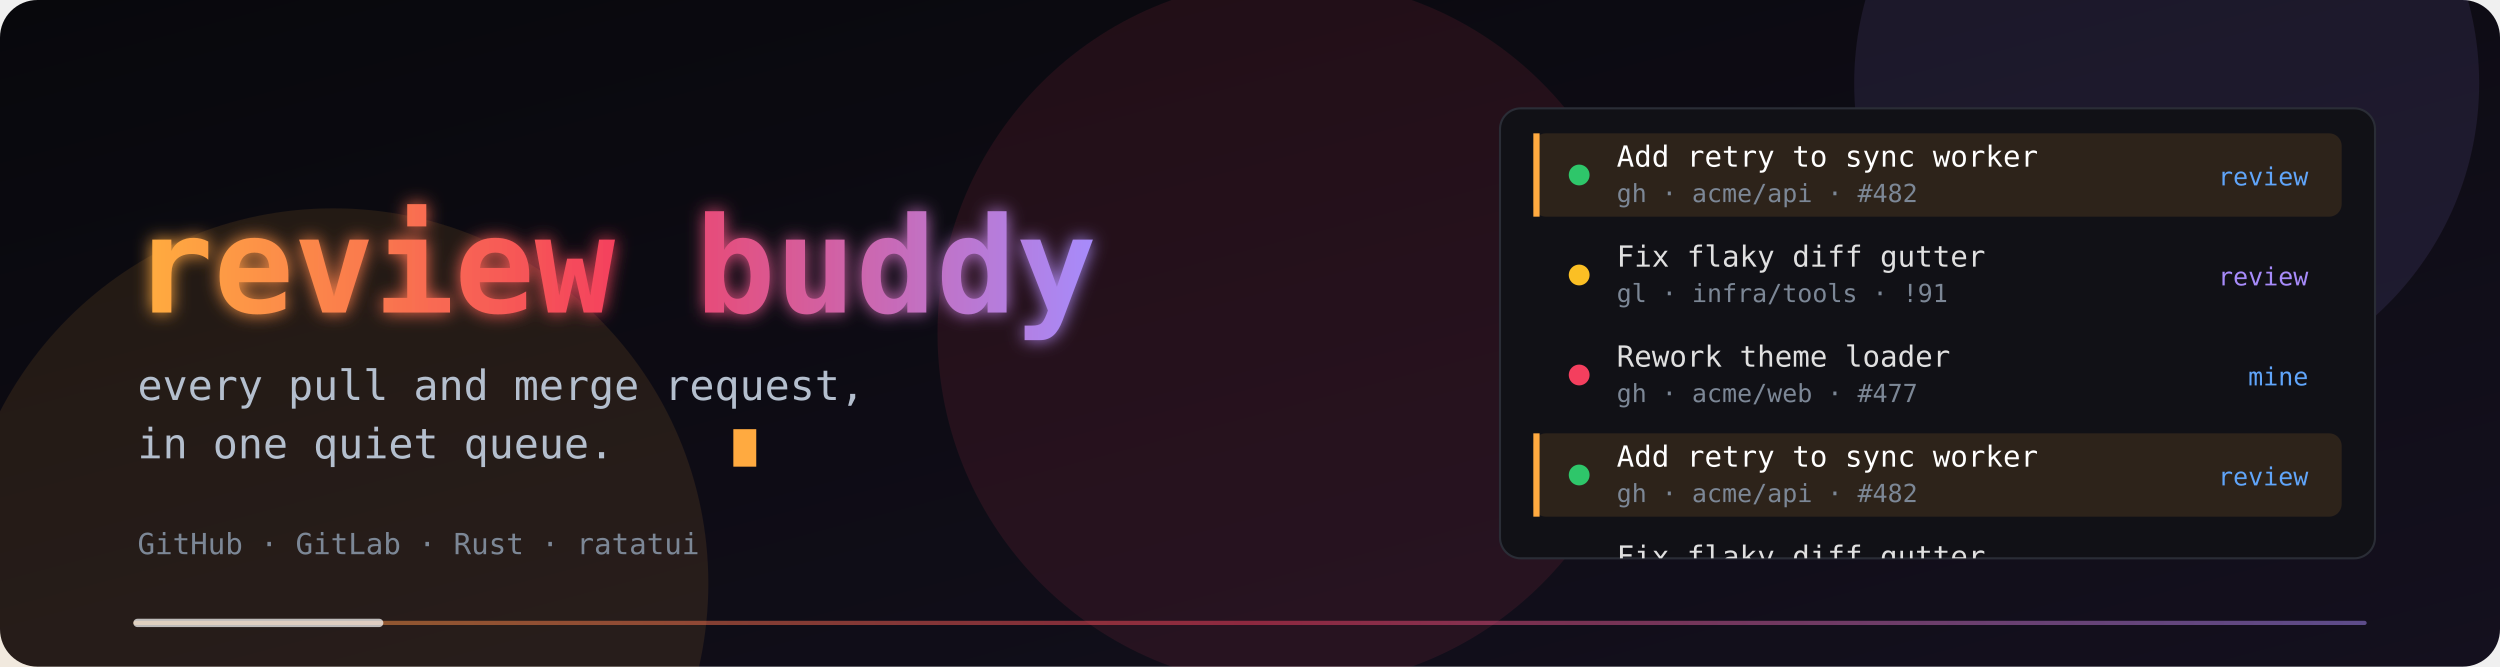
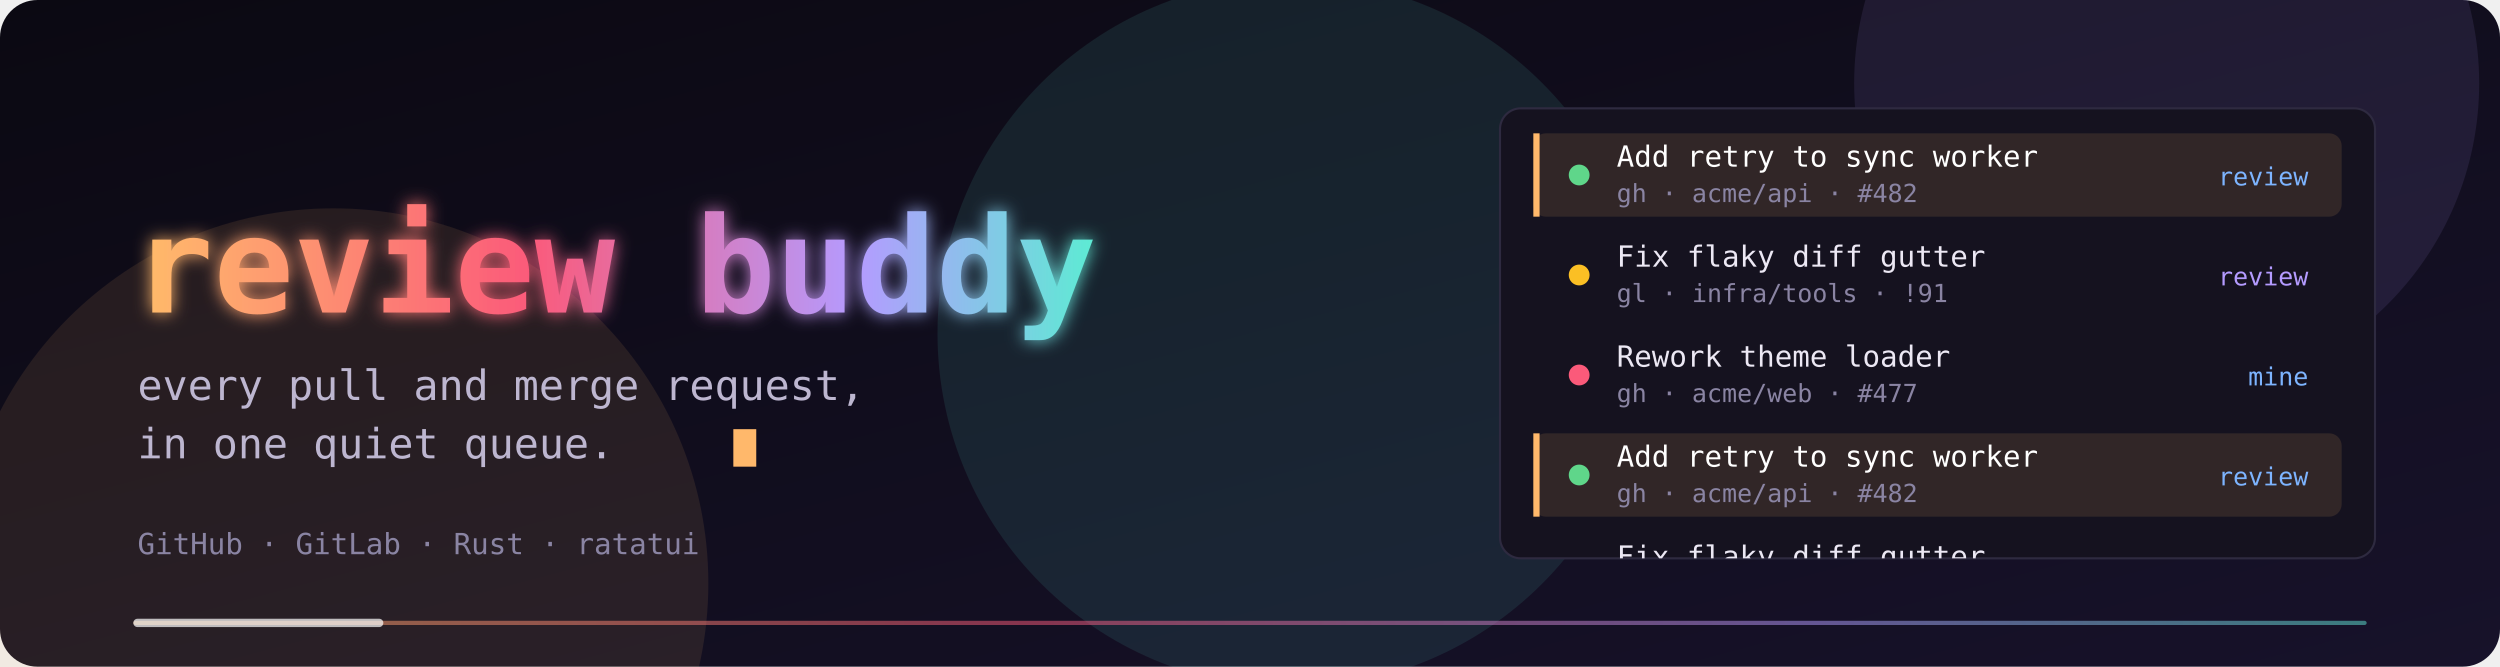
<svg xmlns="http://www.w3.org/2000/svg" width="1200" height="320" viewBox="0 0 1200 320" role="img" aria-labelledby="hero-title hero-desc">
  <defs>
    <linearGradient id="bg" x1="0" y1="0" x2="1" y2="1">
-       <stop offset="0%" stop-color="#08080c" />
-       <stop offset="100%" stop-color="#14101e" />
+       <stop offset="0%" stop-color="#0b0912" />
+       <stop offset="100%" stop-color="#17122a" />
    </linearGradient>
    <linearGradient id="brand" x1="0" y1="0" x2="1" y2="0">
-       <stop offset="0%" stop-color="#ffaa40" />
-       <stop offset="50%" stop-color="#f43f5e" />
-       <stop offset="100%" stop-color="#a78bfa" />
+       <stop offset="0%" stop-color="#ffb86b" />
+       <stop offset="40%" stop-color="#fb5a7a" />
+       <stop offset="75%" stop-color="#b49bff" />
+       <stop offset="100%" stop-color="#5eead4" />
    </linearGradient>
    <filter id="text-glow" x="-20%" y="-20%" width="140%" height="140%">
      <feGaussianBlur stdDeviation="4" result="blur" />
      <feMerge>
        <feMergeNode in="blur" />
        <feMergeNode in="SourceGraphic" />
      </feMerge>
    </filter>
    <clipPath id="queue-clip">
      <rect x="720" y="52" width="420" height="216" rx="10" />
    </clipPath>
  </defs>
  <rect width="1200" height="320" rx="18" fill="url(#bg)" />
  <g opacity="0.10">
-     <circle cx="160" cy="280" r="180" fill="#ffaa40">
+     <circle cx="160" cy="280" r="180" fill="#ffb86b">
      <animate attributeName="cx" values="160;240;160" dur="14s" repeatCount="indefinite" />
    </circle>
-     <circle cx="1040" cy="40" r="150" fill="#a78bfa">
+     <circle cx="1040" cy="40" r="150" fill="#b49bff">
      <animate attributeName="cy" values="40;90;40" dur="11s" repeatCount="indefinite" />
    </circle>
-     <circle cx="620" cy="160" r="170" fill="#f43f5e">
+     <circle cx="620" cy="160" r="170" fill="#5eead4">
      <animate attributeName="r" values="170;195;170" dur="9s" repeatCount="indefinite" />
    </circle>
  </g>
  <g font-family="'JetBrains Mono','Fira Code',ui-monospace,Menlo,Consolas,monospace">
    <text x="64" y="150" font-size="64" font-weight="700" fill="url(#brand)" filter="url(#text-glow)">review buddy</text>
-     <text x="66" y="192" font-size="20" fill="#b4bfce">every pull and merge request,</text>
-     <text x="66" y="220" font-size="20" fill="#b4bfce">in one quiet queue.</text>
-     <text x="66" y="266" font-size="14" fill="#7c8796">GitHub · GitLab · Rust · ratatui</text>
-     <rect x="352" y="206" width="11" height="18" fill="#ffaa40">
+     <text x="66" y="192" font-size="20" fill="#bdb6d0">every pull and merge request,</text>
+     <text x="66" y="220" font-size="20" fill="#bdb6d0">in one quiet queue.</text>
+     <text x="66" y="266" font-size="14" fill="#8a84a3">GitHub · GitLab · Rust · ratatui</text>
+     <rect x="352" y="206" width="11" height="18" fill="#ffb86b">
      <animate attributeName="opacity" values="1;1;0;0;1" keyTimes="0;0.5;0.5;0.95;1" dur="1.1s" repeatCount="indefinite" />
    </rect>
  </g>
-   <rect x="720" y="52" width="420" height="216" rx="10" fill="#111116" stroke="#2a2d36" />
+   <rect x="720" y="52" width="420" height="216" rx="10" fill="#15121f" stroke="#2e2a40" />
  <g clip-path="url(#queue-clip)" font-family="'JetBrains Mono','Fira Code',ui-monospace,Menlo,Consolas,monospace" font-size="14">
    <g>
      <animateTransform attributeName="transform" type="translate" values="0 0;0 -144" dur="12s" repeatCount="indefinite" />
      <g transform="translate(0 0)">
-         <rect x="736" y="64" width="388" height="40" rx="6" fill="#ffaa40" fill-opacity="0.12" />
-         <rect x="736" y="64" width="3" height="40" fill="#ffaa40" />
-         <circle cx="758" cy="84" r="5" fill="#2ec66a" />
+         <rect x="736" y="64" width="388" height="40" rx="6" fill="#ffb86b" fill-opacity="0.12" />
+         <rect x="736" y="64" width="3" height="40" fill="#ffb86b" />
+         <circle cx="758" cy="84" r="5" fill="#5fd68a" />
        <text x="776" y="80" fill="#ffffff">Add retry to sync worker</text>
-         <text x="776" y="97" fill="#7c8796" font-size="12">gh · acme/api · #482</text>
-         <text x="1108" y="89" fill="#60a5fa" font-size="12" text-anchor="end">review</text>
+         <text x="776" y="97" fill="#8a84a3" font-size="12">gh · acme/api · #482</text>
+         <text x="1108" y="89" fill="#7db4ff" font-size="12" text-anchor="end">review</text>
      </g>
      <g transform="translate(0 48)">
        <circle cx="758" cy="84" r="5" fill="#fbbf24">
          <animate attributeName="opacity" values="1;0.35;1" dur="1.6s" repeatCount="indefinite" />
        </circle>
-         <text x="776" y="80" fill="#e0e0e0">Fix flaky diff gutter</text>
-         <text x="776" y="97" fill="#7c8796" font-size="12">gl · infra/tools · !91</text>
-         <text x="1108" y="89" fill="#a78bfa" font-size="12" text-anchor="end">review</text>
+         <text x="776" y="80" fill="#ece8f4">Fix flaky diff gutter</text>
+         <text x="776" y="97" fill="#8a84a3" font-size="12">gl · infra/tools · !91</text>
+         <text x="1108" y="89" fill="#b49bff" font-size="12" text-anchor="end">review</text>
      </g>
      <g transform="translate(0 96)">
-         <circle cx="758" cy="84" r="5" fill="#f43f5e" />
-         <text x="776" y="80" fill="#e0e0e0">Rework theme loader</text>
-         <text x="776" y="97" fill="#7c8796" font-size="12">gh · acme/web · #477</text>
-         <text x="1108" y="89" fill="#60a5fa" font-size="12" text-anchor="end">mine</text>
+         <circle cx="758" cy="84" r="5" fill="#fb5a7a" />
+         <text x="776" y="80" fill="#ece8f4">Rework theme loader</text>
+         <text x="776" y="97" fill="#8a84a3" font-size="12">gh · acme/web · #477</text>
+         <text x="1108" y="89" fill="#7db4ff" font-size="12" text-anchor="end">mine</text>
      </g>
      <g transform="translate(0 144)">
-         <rect x="736" y="64" width="388" height="40" rx="6" fill="#ffaa40" fill-opacity="0.12" />
-         <rect x="736" y="64" width="3" height="40" fill="#ffaa40" />
-         <circle cx="758" cy="84" r="5" fill="#2ec66a" />
+         <rect x="736" y="64" width="388" height="40" rx="6" fill="#ffb86b" fill-opacity="0.12" />
+         <rect x="736" y="64" width="3" height="40" fill="#ffb86b" />
+         <circle cx="758" cy="84" r="5" fill="#5fd68a" />
        <text x="776" y="80" fill="#ffffff">Add retry to sync worker</text>
-         <text x="776" y="97" fill="#7c8796" font-size="12">gh · acme/api · #482</text>
-         <text x="1108" y="89" fill="#60a5fa" font-size="12" text-anchor="end">review</text>
+         <text x="776" y="97" fill="#8a84a3" font-size="12">gh · acme/api · #482</text>
+         <text x="1108" y="89" fill="#7db4ff" font-size="12" text-anchor="end">review</text>
      </g>
      <g transform="translate(0 192)">
        <circle cx="758" cy="84" r="5" fill="#fbbf24" />
-         <text x="776" y="80" fill="#e0e0e0">Fix flaky diff gutter</text>
-         <text x="776" y="97" fill="#7c8796" font-size="12">gl · infra/tools · !91</text>
-         <text x="1108" y="89" fill="#a78bfa" font-size="12" text-anchor="end">review</text>
+         <text x="776" y="80" fill="#ece8f4">Fix flaky diff gutter</text>
+         <text x="776" y="97" fill="#8a84a3" font-size="12">gl · infra/tools · !91</text>
+         <text x="1108" y="89" fill="#b49bff" font-size="12" text-anchor="end">review</text>
      </g>
      <g transform="translate(0 240)">
-         <circle cx="758" cy="84" r="5" fill="#f43f5e" />
-         <text x="776" y="80" fill="#e0e0e0">Rework theme loader</text>
-         <text x="776" y="97" fill="#7c8796" font-size="12">gh · acme/web · #477</text>
-         <text x="1108" y="89" fill="#60a5fa" font-size="12" text-anchor="end">mine</text>
+         <circle cx="758" cy="84" r="5" fill="#fb5a7a" />
+         <text x="776" y="80" fill="#ece8f4">Rework theme loader</text>
+         <text x="776" y="97" fill="#8a84a3" font-size="12">gh · acme/web · #477</text>
+         <text x="1108" y="89" fill="#7db4ff" font-size="12" text-anchor="end">mine</text>
      </g>
    </g>
  </g>
  <rect x="64" y="298" width="1072" height="2" rx="1" fill="url(#brand)" opacity="0.5" />
  <rect x="64" y="297" width="120" height="4" rx="2" fill="#ffffff" opacity="0.7">
    <animate attributeName="x" values="64;1016;64" dur="8s" repeatCount="indefinite" />
  </rect>
</svg>
